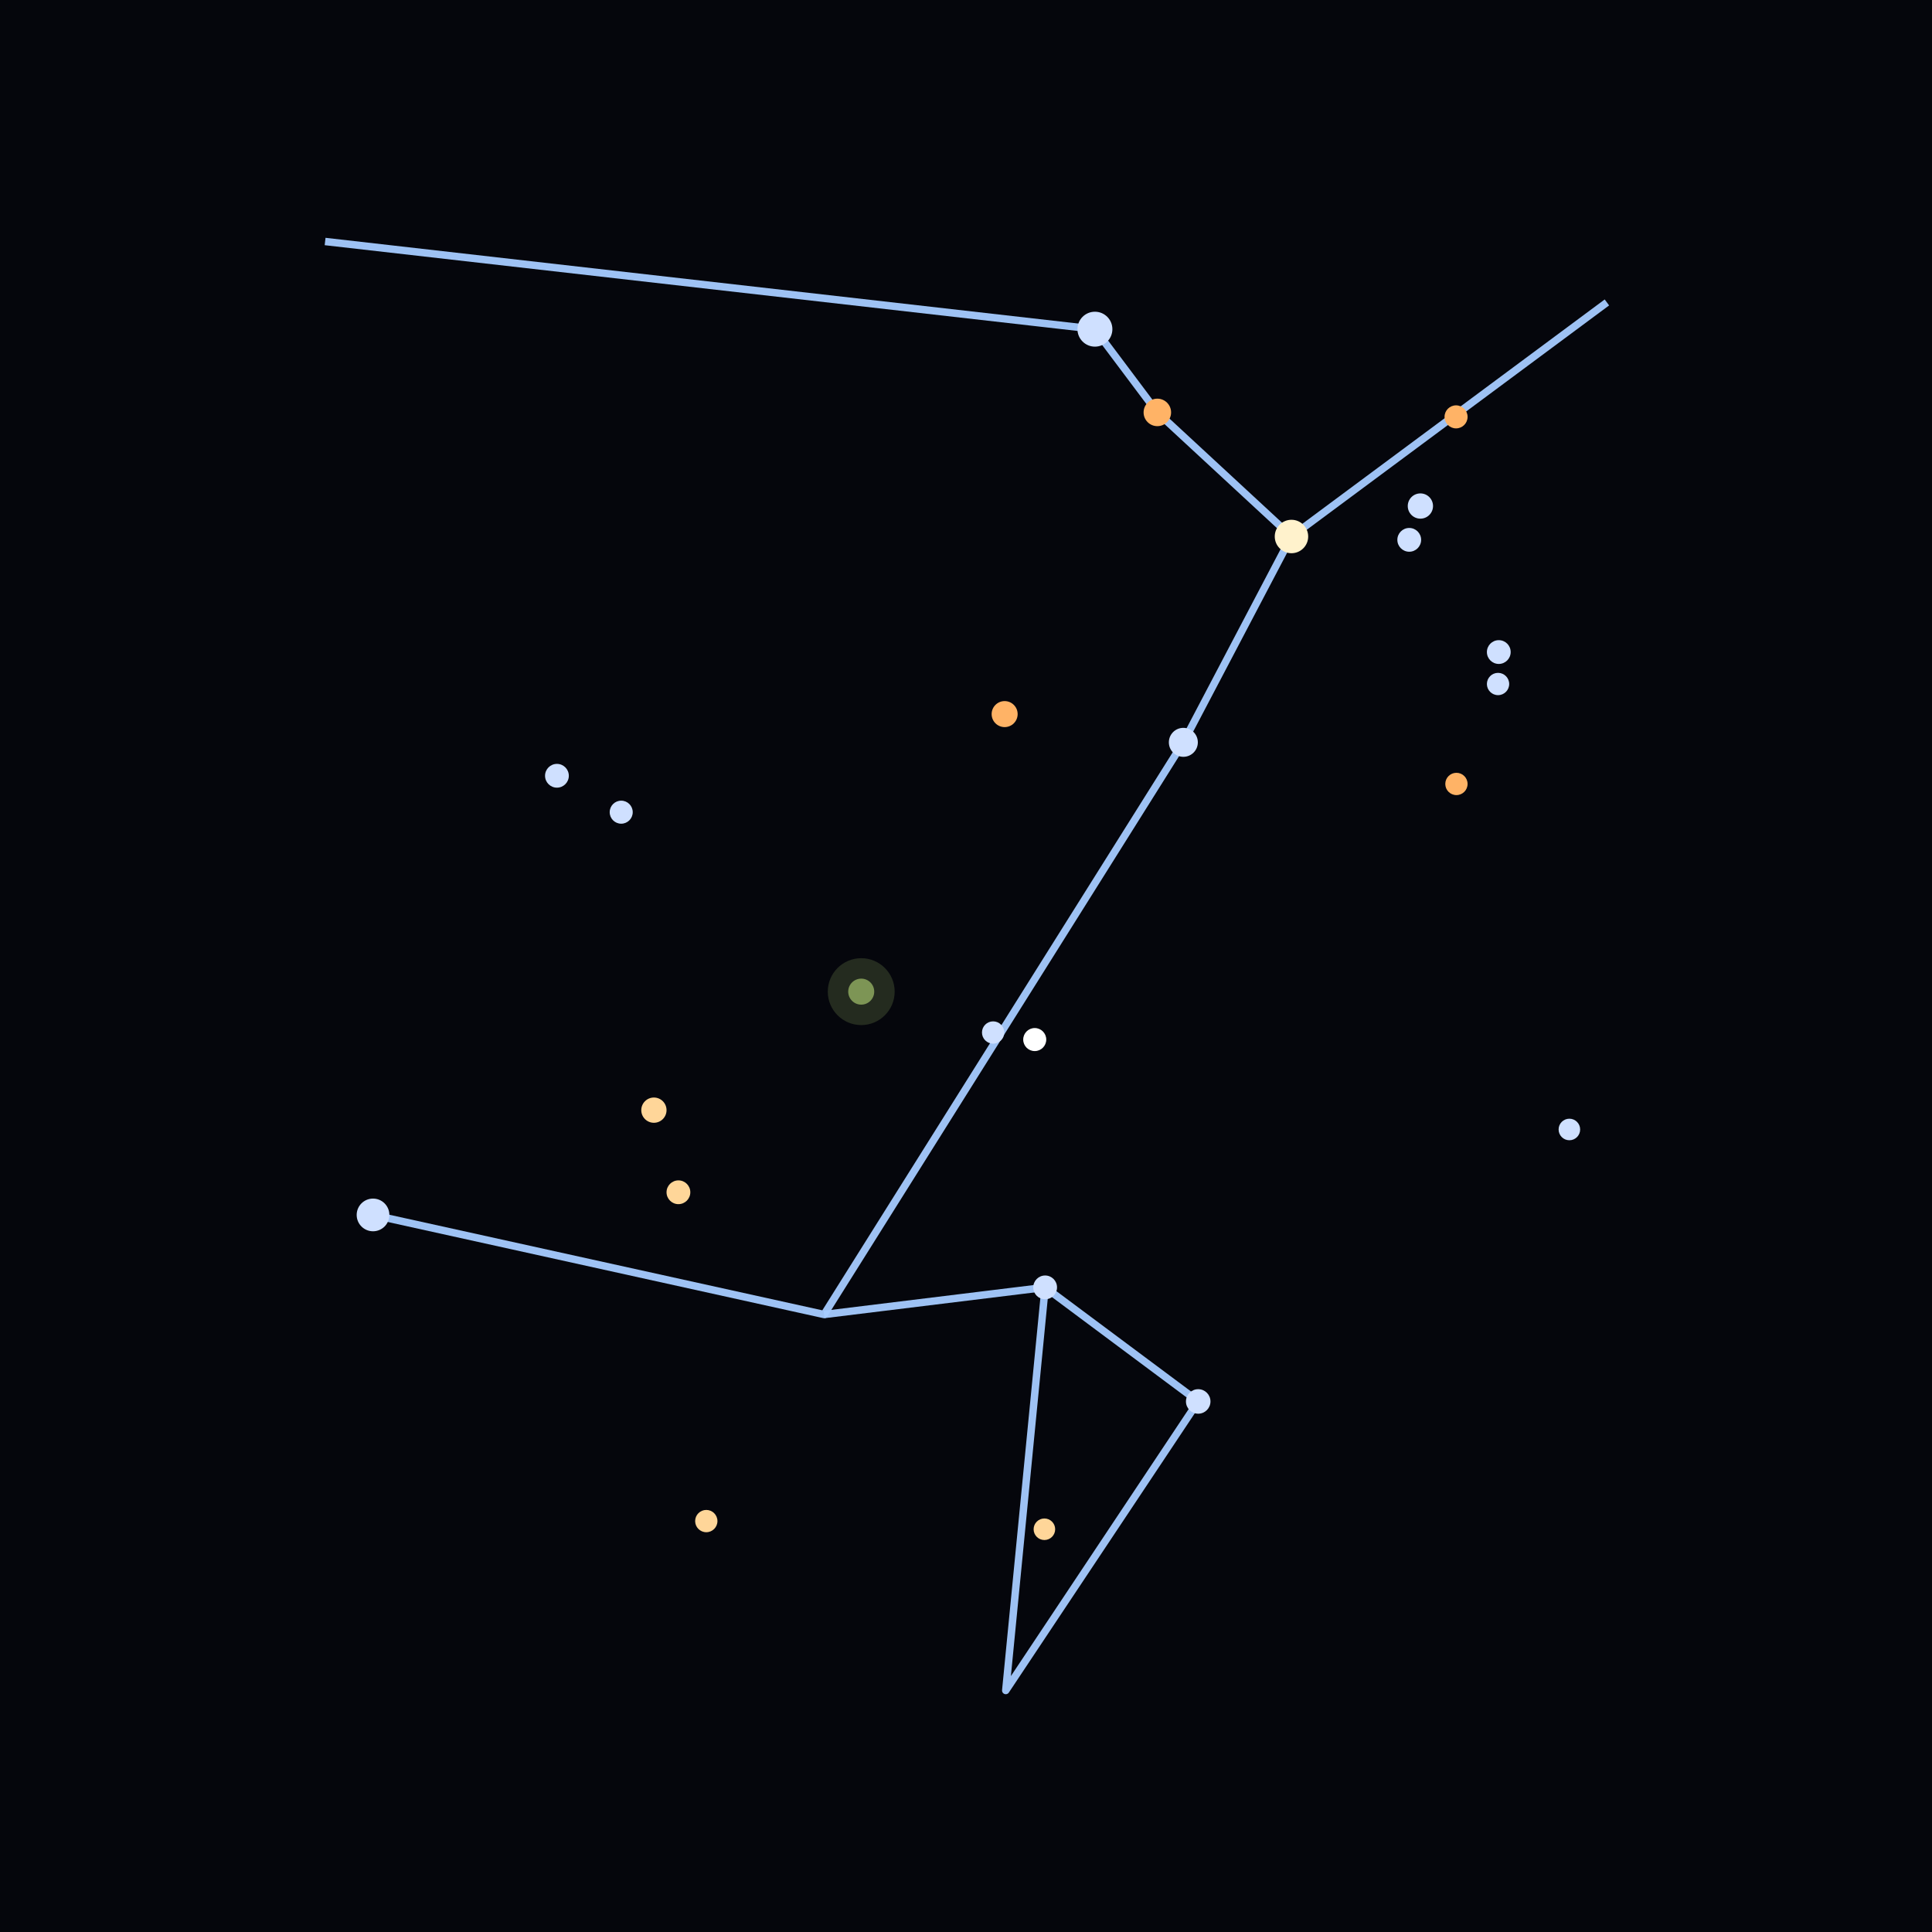
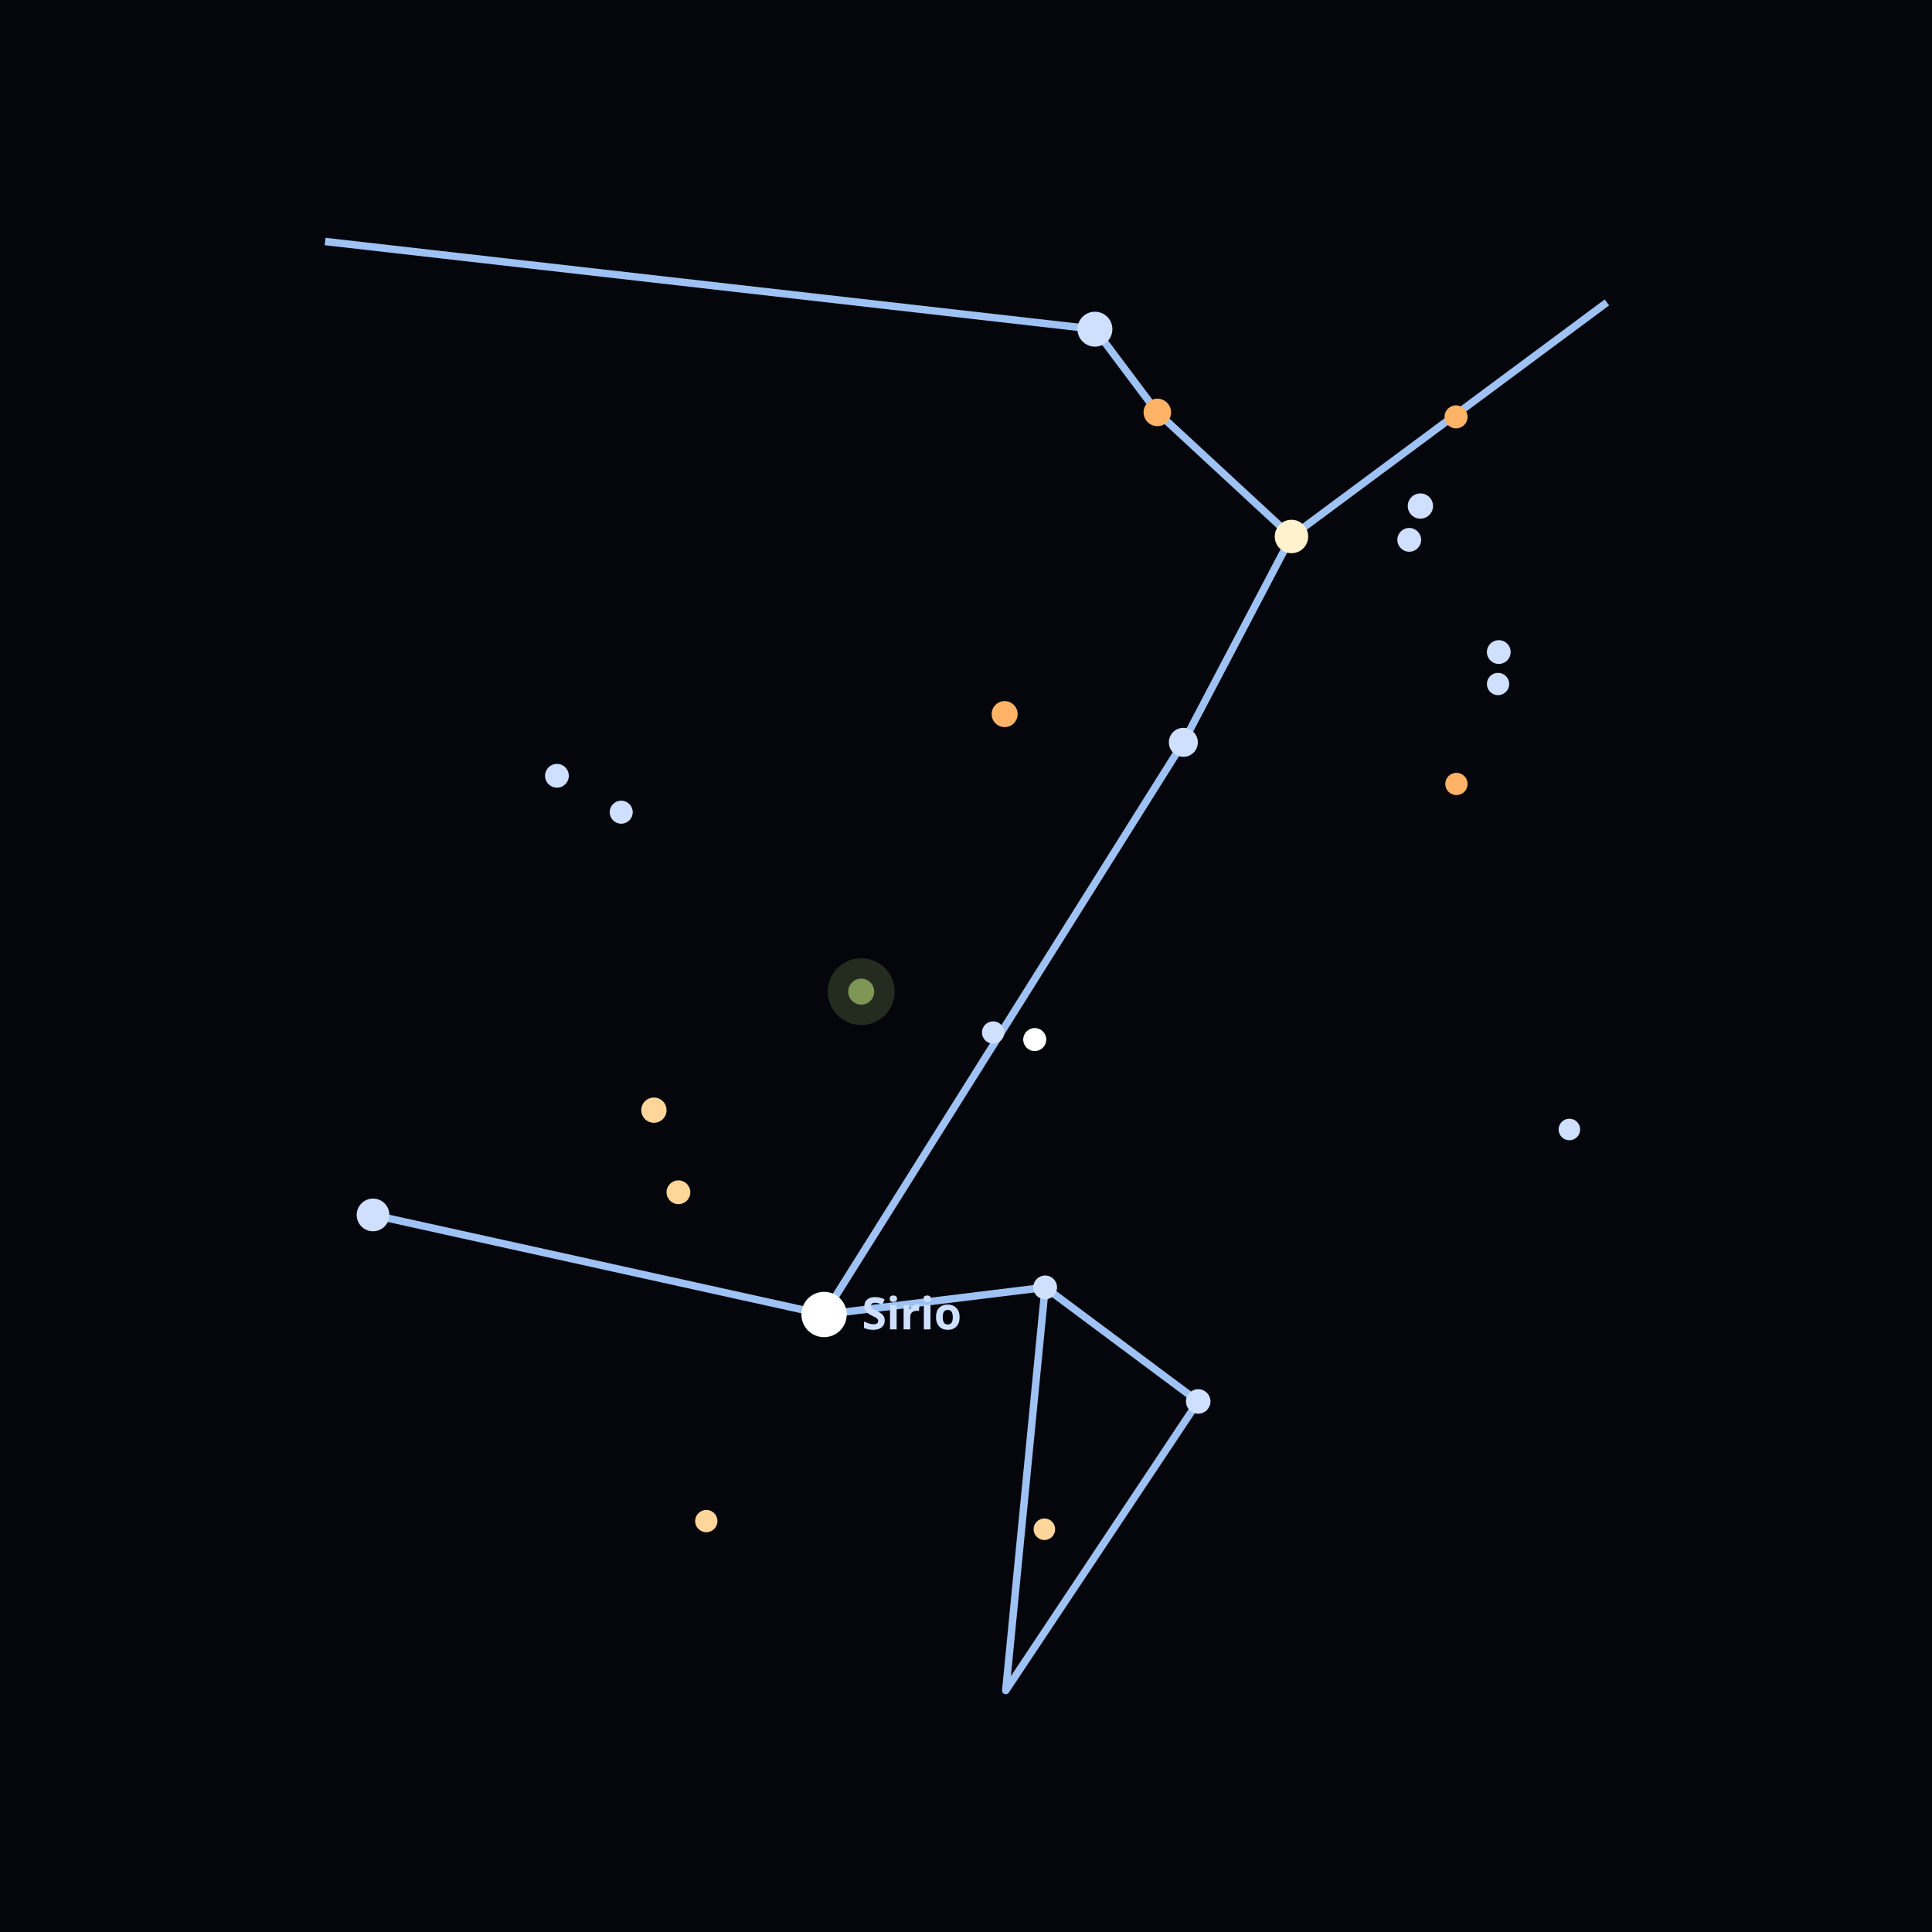
<svg xmlns="http://www.w3.org/2000/svg" viewBox="0 0 520 520" font-family="Audiowide, Segoe UI, sans-serif">
  <rect width="520" height="520" fill="#05060c" />
  <polyline points="100.4,327.0 221.8,353.8 318.5,199.8 347.6,144.4 311.5,111.0 294.7,88.6 87.5,65.0" fill="none" stroke="#a6ccff" stroke-width="2.0" stroke-opacity="0.95" stroke-linejoin="round" />
  <polyline points="432.5,81.4 347.6,144.4" fill="none" stroke="#a6ccff" stroke-width="2.0" stroke-opacity="0.95" stroke-linejoin="round" />
  <polyline points="221.8,353.8 281.3,346.5 322.5,377.2 270.7,455.0 281.3,346.5" fill="none" stroke="#a6ccff" stroke-width="2.0" stroke-opacity="0.95" stroke-linejoin="round" />
+   <circle class="star" cx="221.8" cy="353.8" r="6.1" fill="#ffffff" data-name="Sirio" data-meta="mag -1.44" />
+   <text x="232.0" y="357.8" fill="#cfe0ff" font-size="12" font-weight="bold">Sirio</text>
  <circle class="star" cx="294.7" cy="88.6" r="4.7" fill="#cfe0ff" data-name="HIP 33579" data-meta="mag 1.5" />
  <circle class="star" cx="678.3" cy="-308.8" r="4.5" fill="#cfe0ff" data-name="Sirio" data-meta="mag 1.75" />
  <text x="686.8" y="-304.8" fill="#cfe0ff" font-size="12" font-weight="bold">Sirio</text>
  <circle class="star" cx="347.6" cy="144.4" r="4.5" fill="#fff2cc" data-name="HIP 34444" data-meta="mag 1.83" />
  <circle class="star" cx="100.4" cy="327.0" r="4.4" fill="#cfe0ff" data-name="HIP 30324" data-meta="mag 1.98" />
  <circle class="star" cx="318.5" cy="199.8" r="3.9" fill="#cfe0ff" data-name="HIP 33977" data-meta="mag 3.02" />
  <circle class="star" cx="311.5" cy="111.0" r="3.7" fill="#ffb366" data-name="HIP 33856" data-meta="mag 3.49" />
  <circle class="star" cx="270.4" cy="192.2" r="3.5" fill="#ffb366" data-name="HIP 33152" data-meta="mag 3.89" />
  <circle class="star" cx="176.0" cy="298.8" r="3.4" fill="#ffd699" data-name="HIP 31592" data-meta="mag 3.95" />
  <circle class="star" cx="382.3" cy="136.2" r="3.4" fill="#cfe0ff" data-name="HIP 35037" data-meta="mag 4.01" />
  <circle class="star" cx="322.5" cy="377.2" r="3.3" fill="#cfe0ff" data-name="HIP 34045" data-meta="mag 4.11" />
  <circle class="star" cx="149.9" cy="208.8" r="3.2" fill="#cfe0ff" data-name="HIP 31125" data-meta="mag 4.34" />
  <circle class="star" cx="281.3" cy="346.5" r="3.2" fill="#cfe0ff" data-name="HIP 33347" data-meta="mag 4.36" />
  <circle class="star" cx="403.4" cy="175.5" r="3.2" fill="#cfe0ff" data-name="HIP 35415" data-meta="mag 4.37" />
  <circle class="star" cx="182.6" cy="320.9" r="3.2" fill="#ffd699" data-name="HIP 31700" data-meta="mag 4.42" />
  <circle class="star" cx="379.3" cy="145.3" r="3.2" fill="#cfe0ff" data-name="HIP 34981" data-meta="mag 4.42" />
  <circle class="star" cx="167.2" cy="218.6" r="3.1" fill="#cfe0ff" data-name="HIP 31416" data-meta="mag 4.54" />
  <circle class="star" cx="278.5" cy="279.8" r="3.1" fill="#ffffff" data-name="HIP 33302" data-meta="mag 4.66" />
  <circle class="star" cx="391.9" cy="112.2" r="3.1" fill="#ffb366" data-name="HIP 35205" data-meta="mag 4.66" />
  <circle class="star" cx="190.1" cy="409.4" r="3.0" fill="#ffd699" data-name="HIP 31827" data-meta="mag 4.82" />
  <circle class="star" cx="267.3" cy="277.9" r="3.0" fill="#cfe0ff" data-name="HIP 33092" data-meta="mag 4.82" />
  <circle class="star" cx="392.0" cy="211.0" r="3.0" fill="#ffb366" data-name="HIP 35210" data-meta="mag 4.83" />
  <circle class="star" cx="403.2" cy="184.1" r="3.0" fill="#cfe0ff" data-name="HIP 35412" data-meta="mag 4.88" />
  <circle class="star" cx="422.4" cy="304.0" r="2.9" fill="#cfe0ff" data-name="HIP 35727" data-meta="mag 4.94" />
  <circle class="star" cx="281.1" cy="411.6" r="2.9" fill="#ffd699" data-name="HIP 33345" data-meta="mag 5.0" />
  <circle class="star" cx="231.8" cy="266.9" r="9" fill="#d6ff8c" fill-opacity="0.15" data-name="M41" data-meta="oc" />
  <circle cx="231.8" cy="266.9" r="3.5" fill="#d6ff8c" fill-opacity="0.5" />
</svg>
